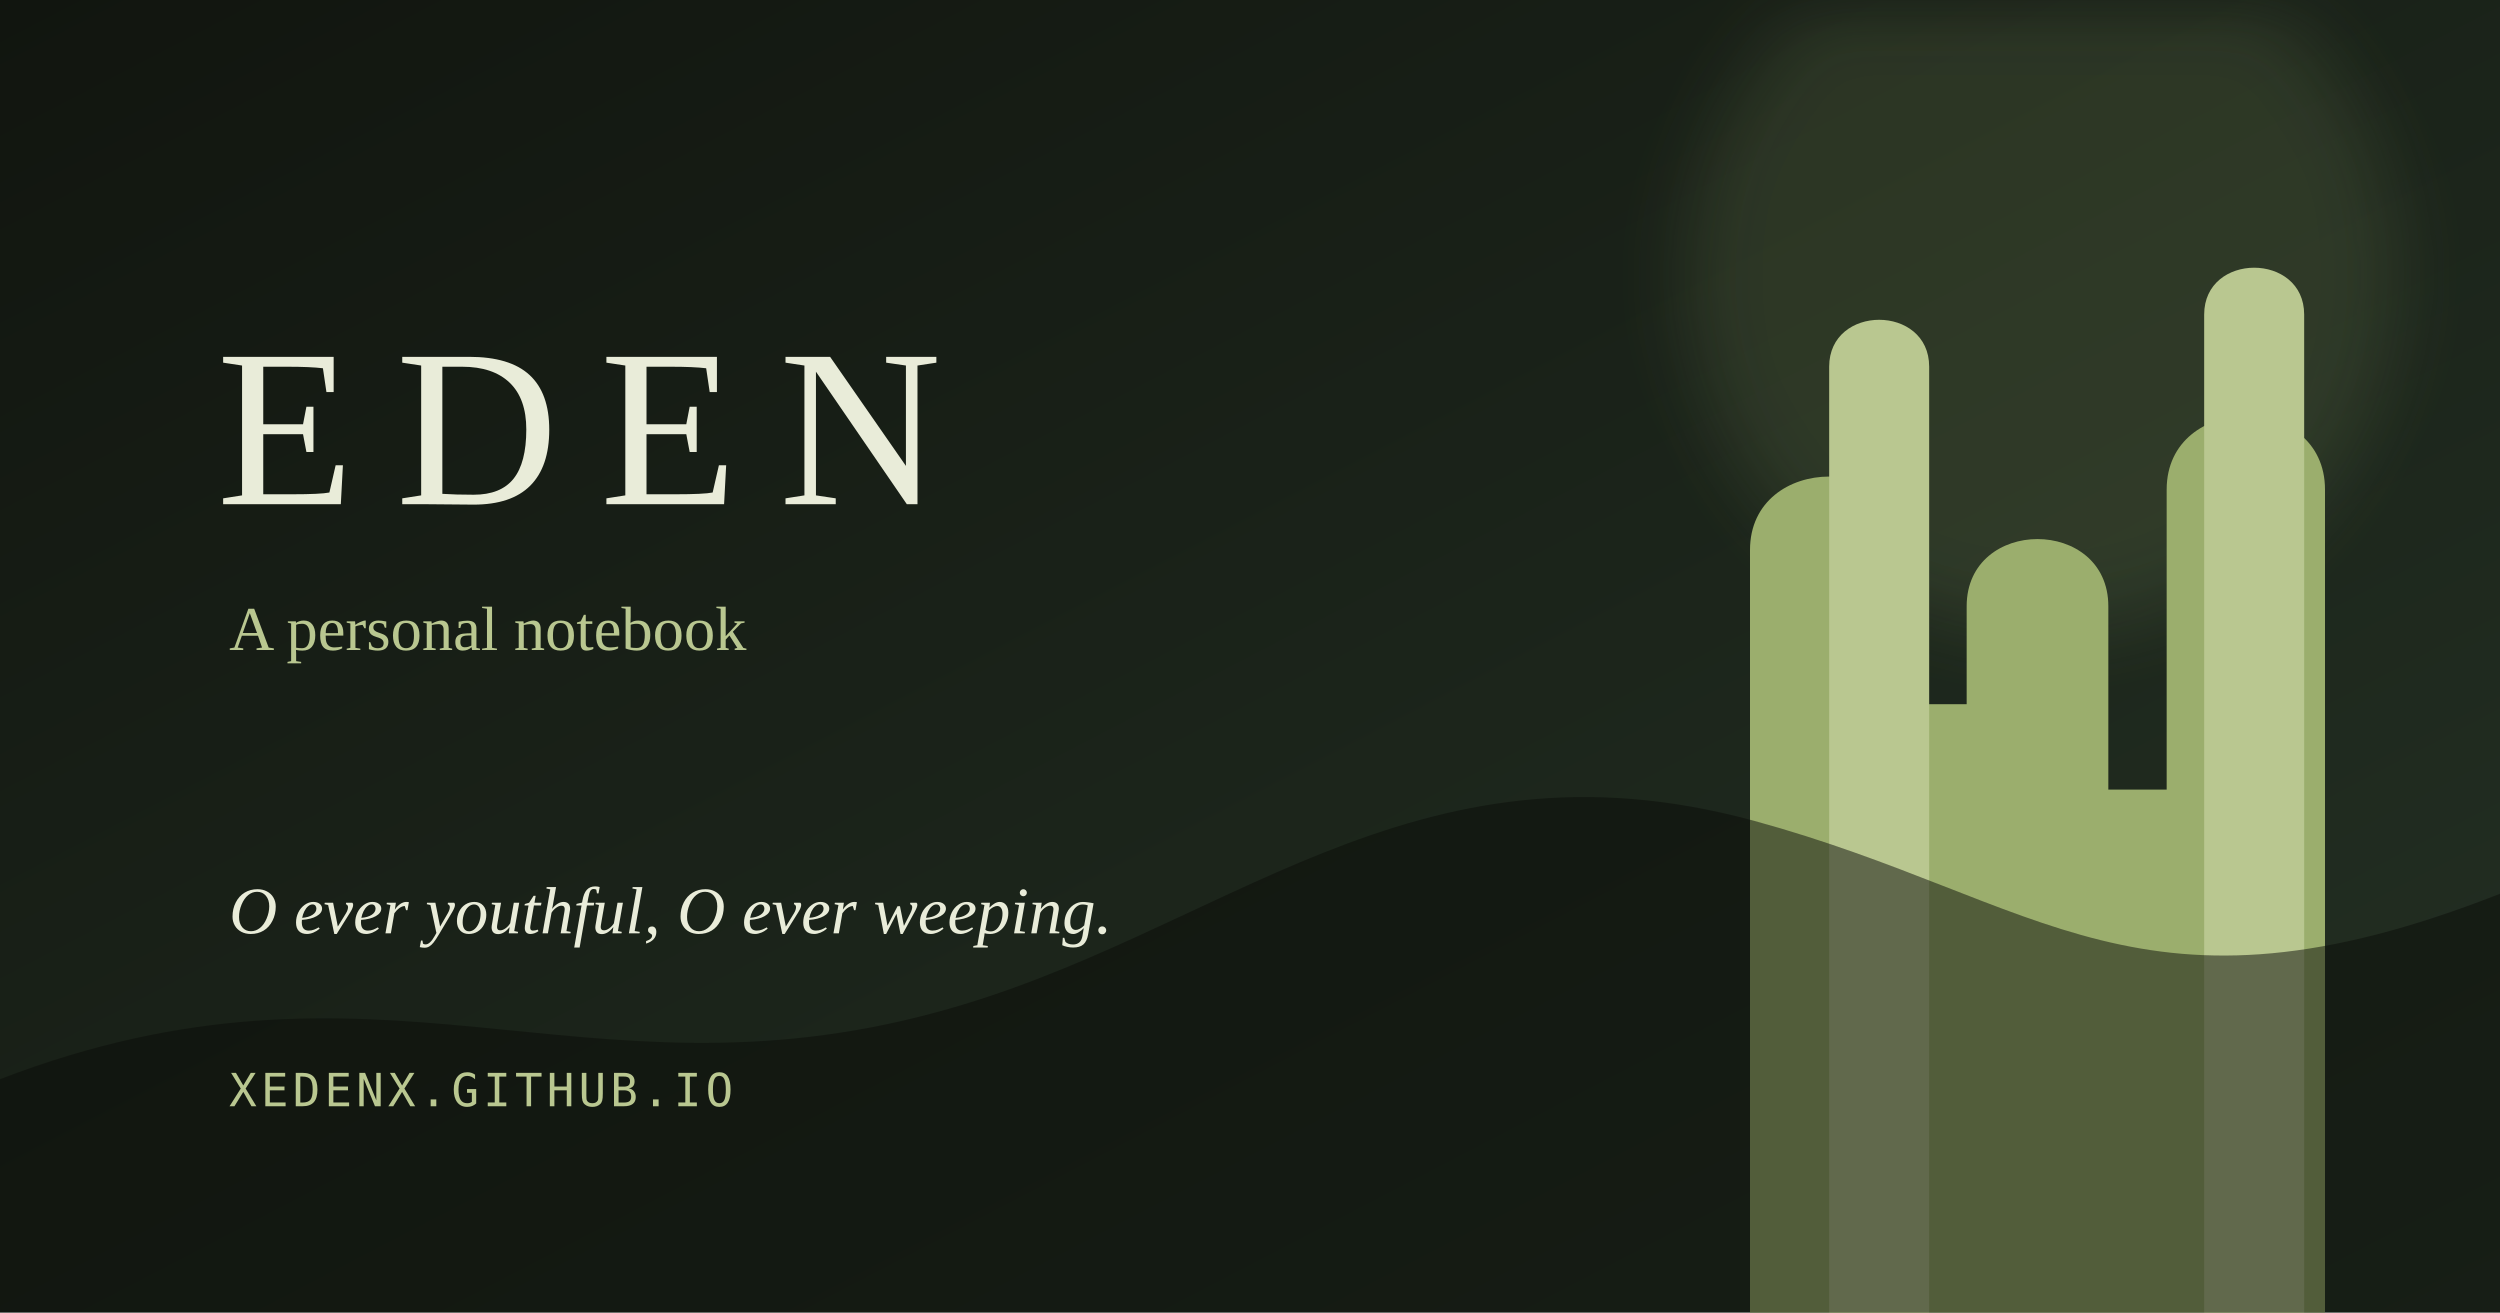
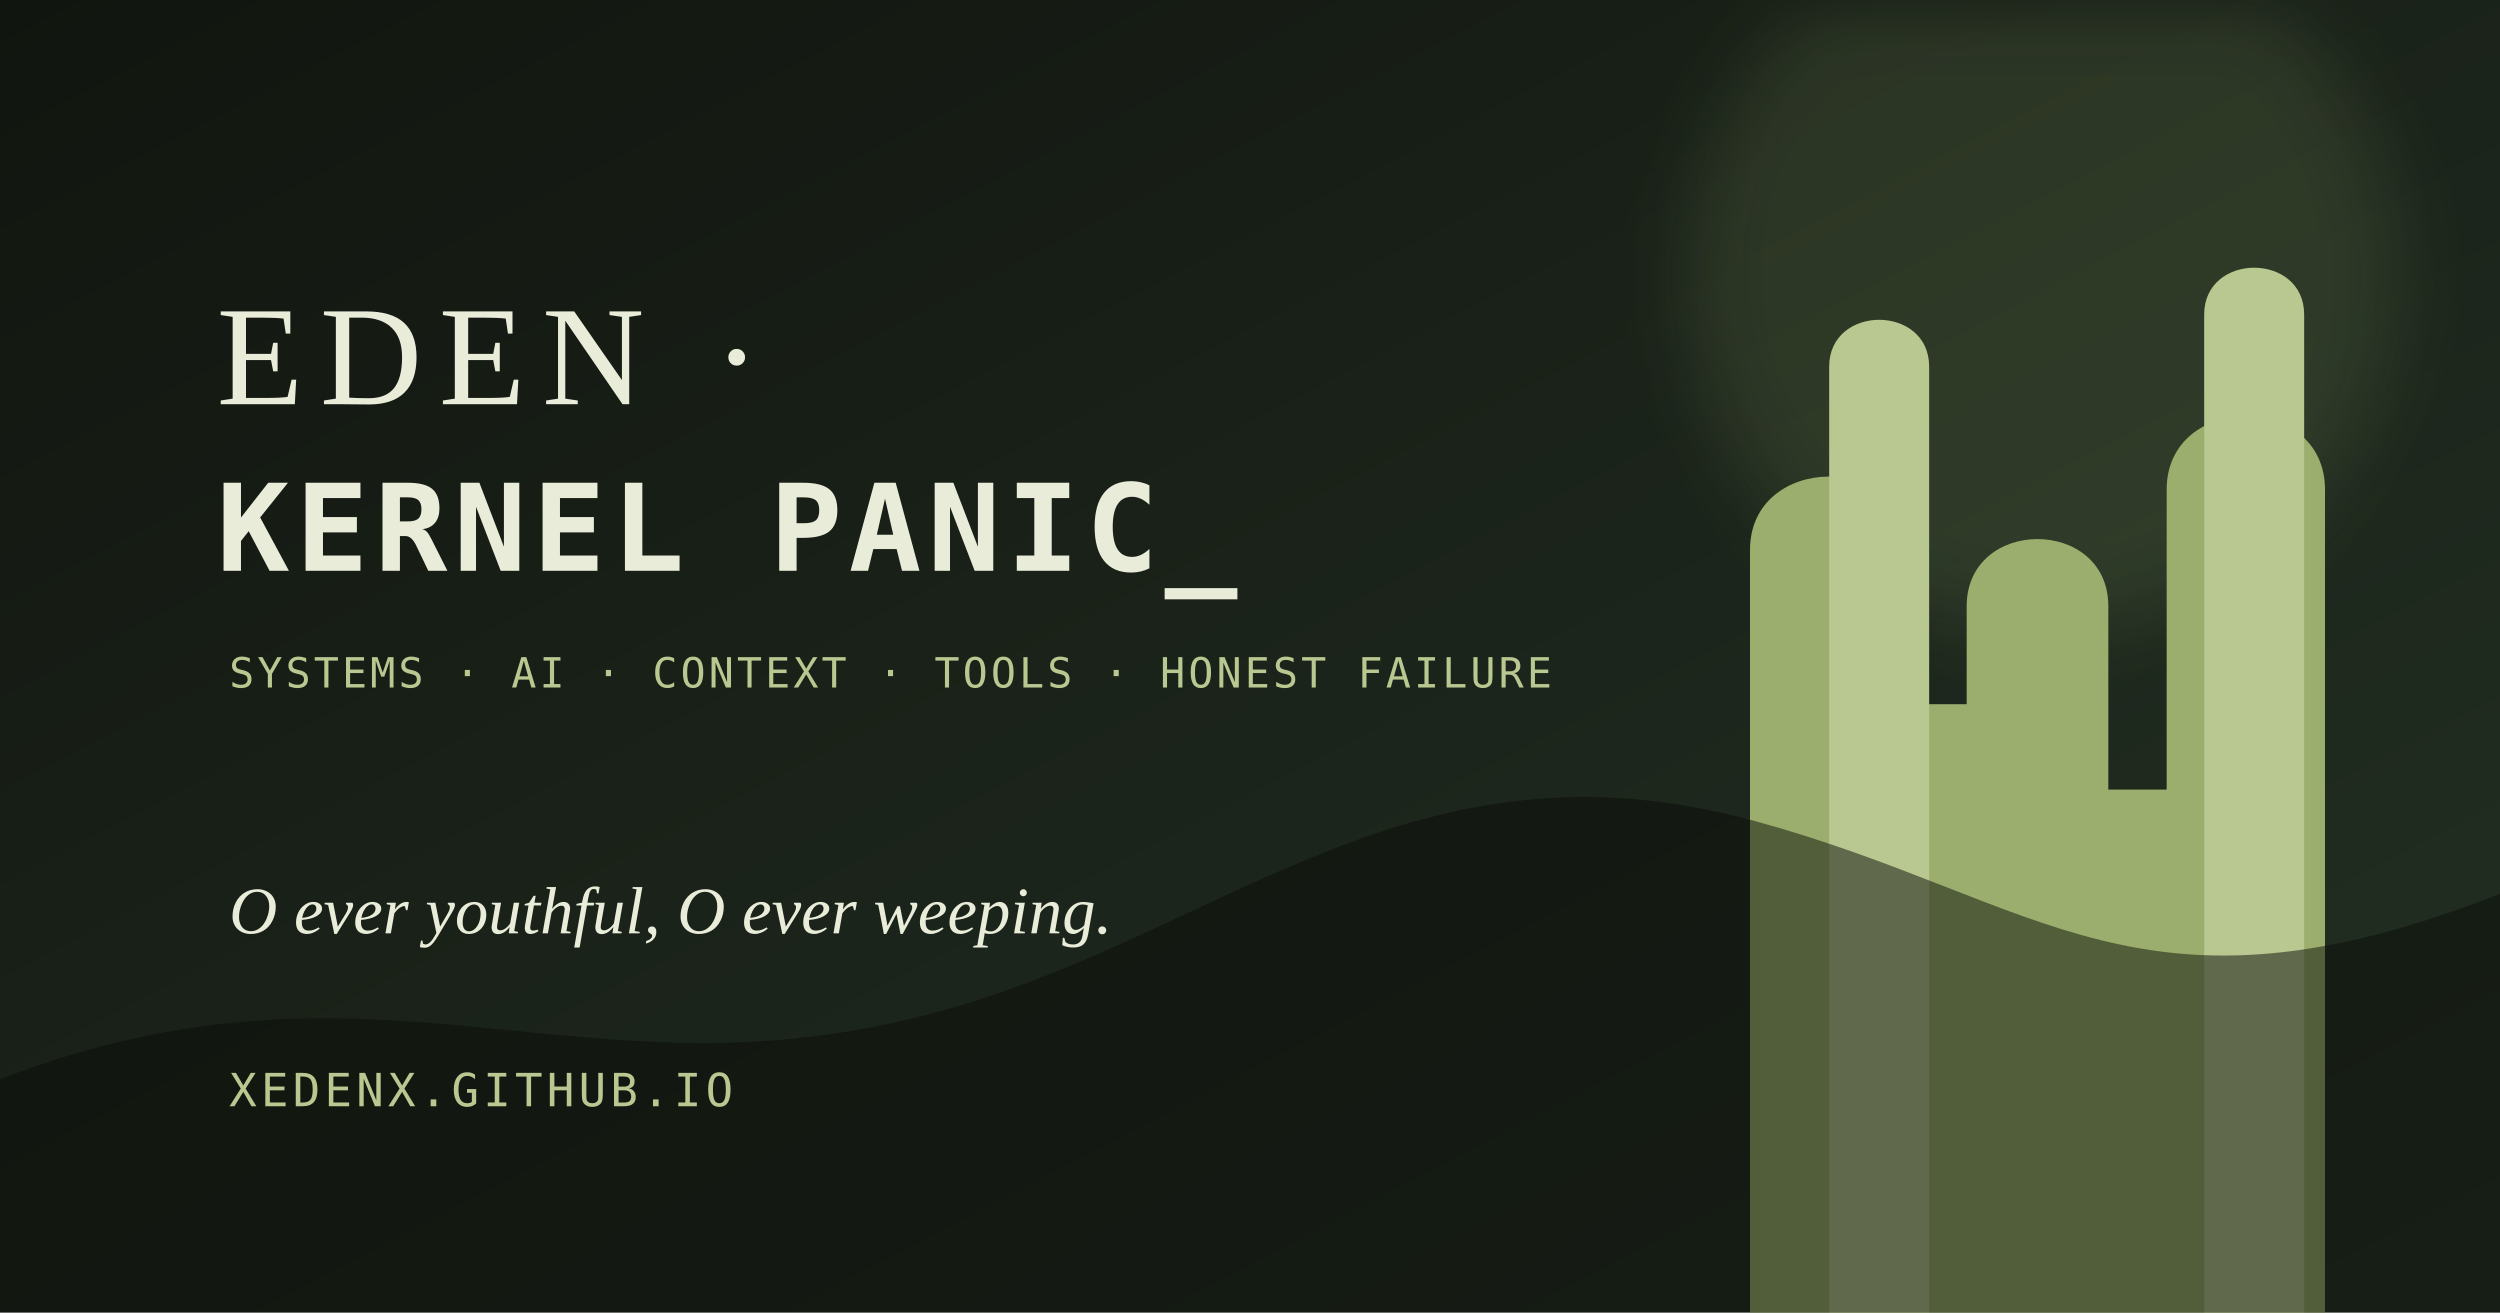
<svg xmlns="http://www.w3.org/2000/svg" width="1200" height="630" viewBox="0 0 1200 630" role="img" aria-labelledby="title description">
  <defs>
    <linearGradient id="background" x1="0" y1="0" x2="1" y2="1">
      <stop offset="0" stop-color="#11150f" />
      <stop offset="1" stop-color="#243124" />
    </linearGradient>
    <filter id="glow" x="-30%" y="-30%" width="160%" height="160%">
      <feGaussianBlur stdDeviation="18" />
    </filter>
  </defs>
  <rect width="1200" height="630" fill="url(#background)" />
  <circle cx="980" cy="132" r="170" fill="#9bae6d" fill-opacity=".15" filter="url(#glow)" />
  <path d="M840 630V264c0-47 76-47 76 0v74h28v-47c0-43 68-43 68 0v88h28v-144c0-47 76-47 76 0v395Z" fill="#9bae6d" />
  <path d="M878 630V176c0-30 48-30 48 0v454ZM1058 630V151c0-30 48-30 48 0v479Z" fill="#b9c790" />
  <path d="M0 518C182 448 279 532 449 486c138-37 228-137 393-92 139 38 185 103 358 35v201H0Z" fill="#0a0d09" fill-opacity=".5" />
  <g fill="#e9ecd9" font-family="Georgia, 'Times New Roman', serif">
-     <text x="104" y="242" font-size="108" letter-spacing="20">EDEN</text>
-     <text x="110" y="312" font-size="30" fill="#b9c790">A personal notebook</text>
+     <text x="104" y="194" font-size="68" letter-spacing="8">EDEN ·</text>
+     <text x="104" y="274" font-family="ui-monospace, SFMono-Regular, Menlo, monospace" font-size="58" font-weight="700" letter-spacing="3">KERNEL PANIC_</text>
+     <text x="110" y="330" font-family="ui-monospace, SFMono-Regular, Menlo, monospace" font-size="20" letter-spacing="1.5" fill="#b9c790">SYSTEMS · AI · CONTEXT · TOOLS · HONEST FAILURE</text>
    <text x="110" y="448" font-size="32" font-style="italic">O ever youthful, O ever weeping.</text>
    <text x="110" y="531" font-family="ui-monospace, SFMono-Regular, Menlo, monospace" font-size="22" letter-spacing="2" fill="#b9c790">XEDENX.GITHUB.IO</text>
  </g>
</svg>
